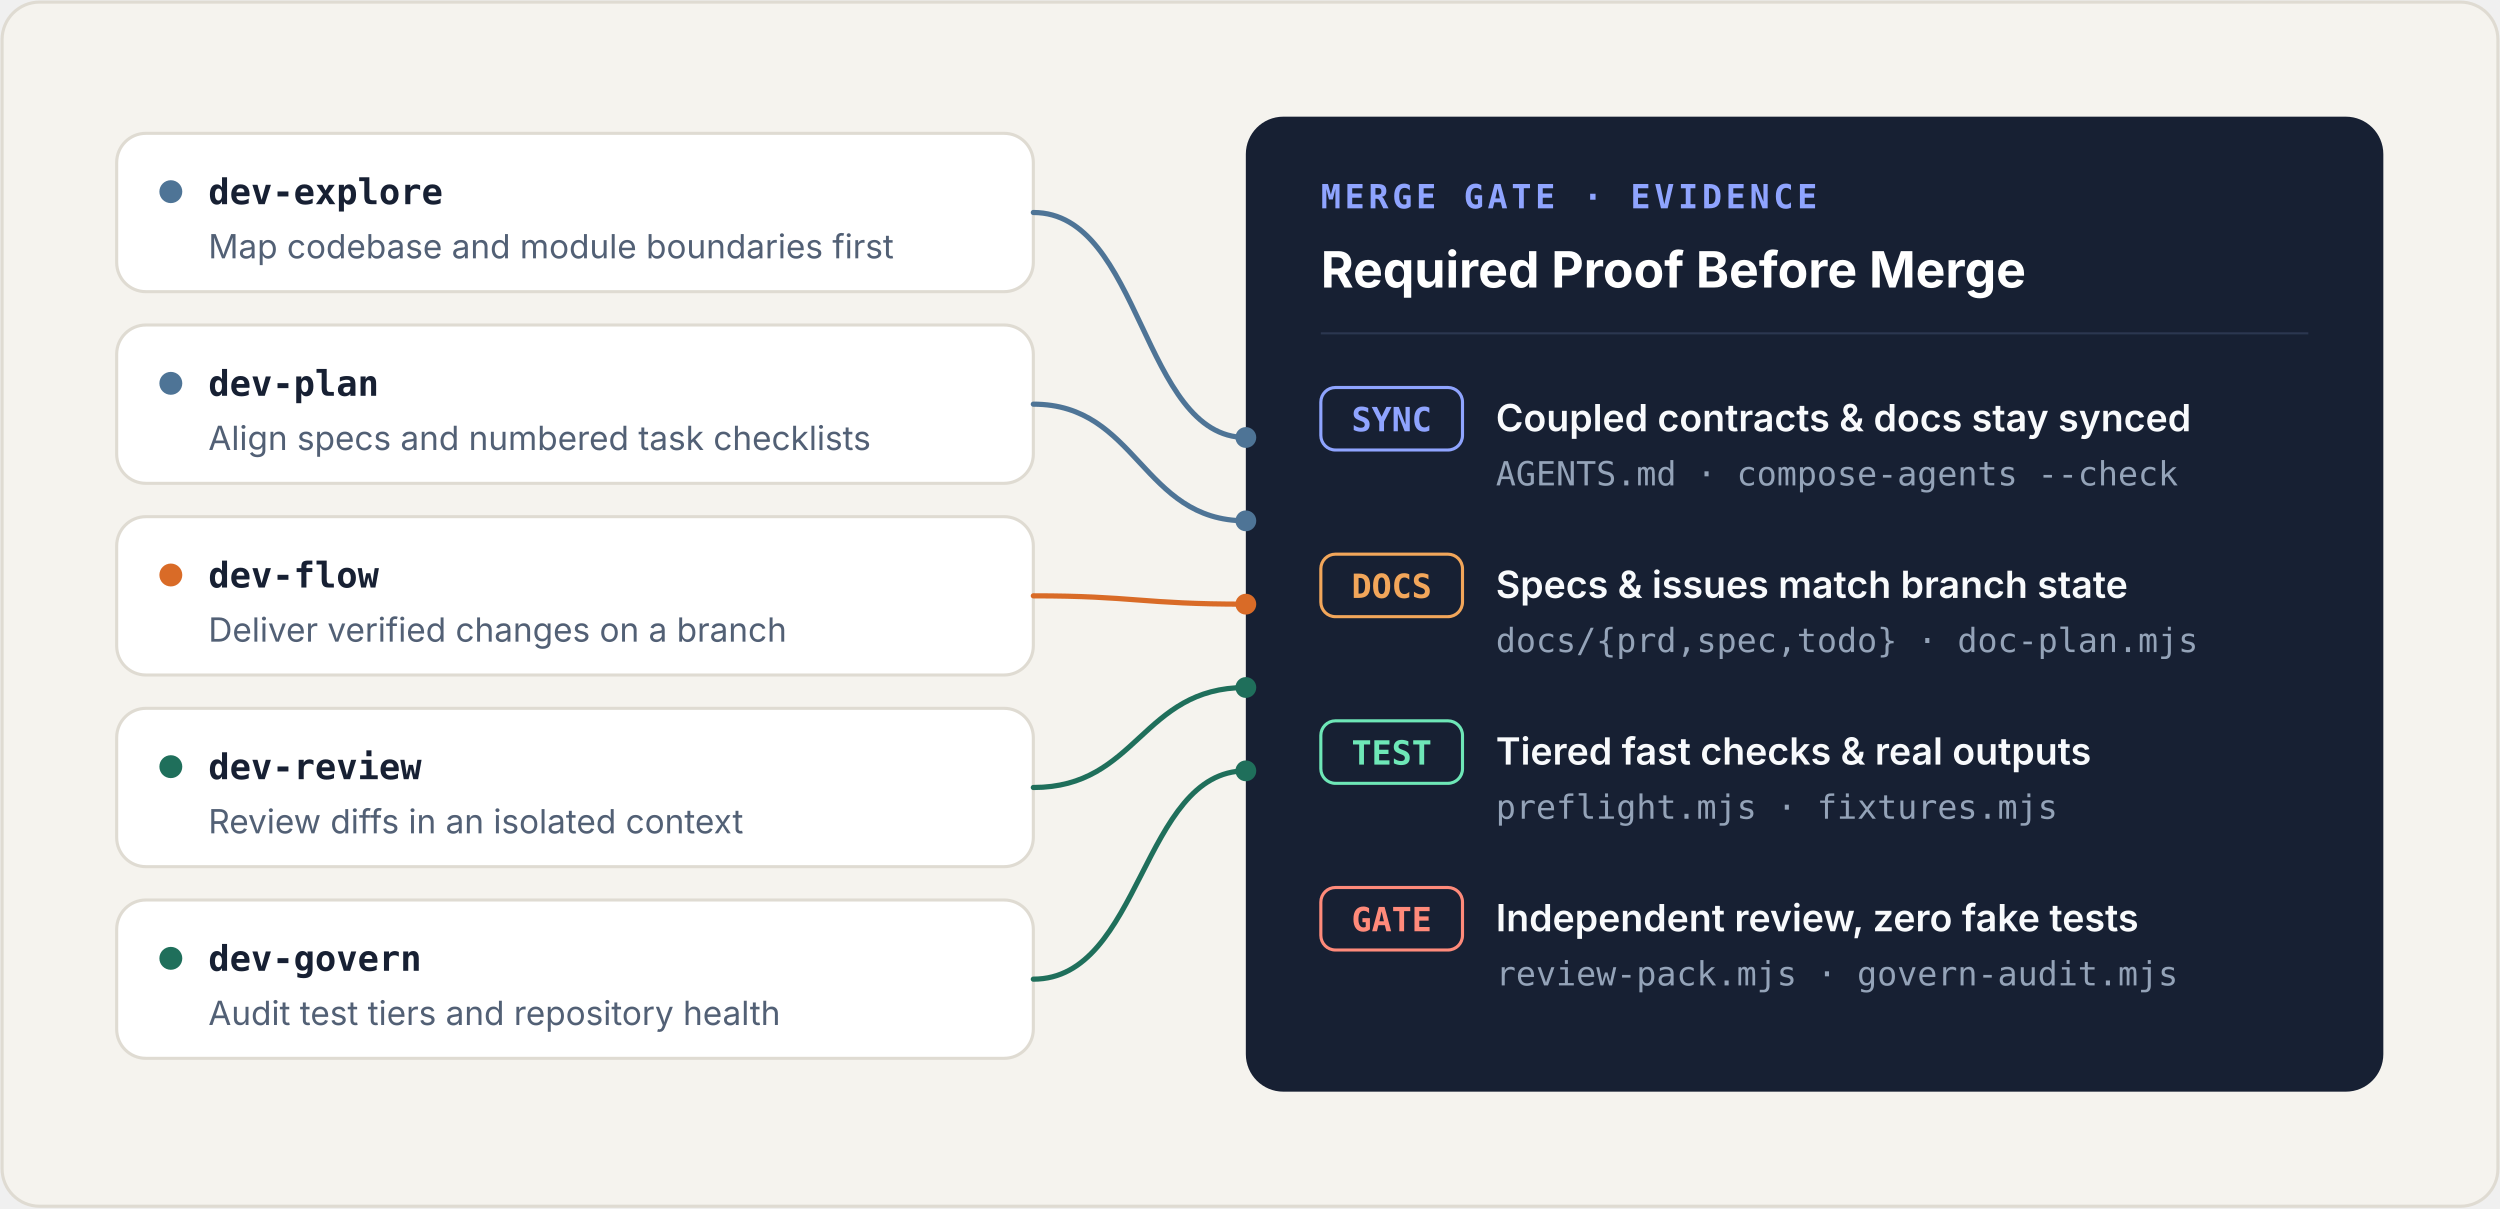
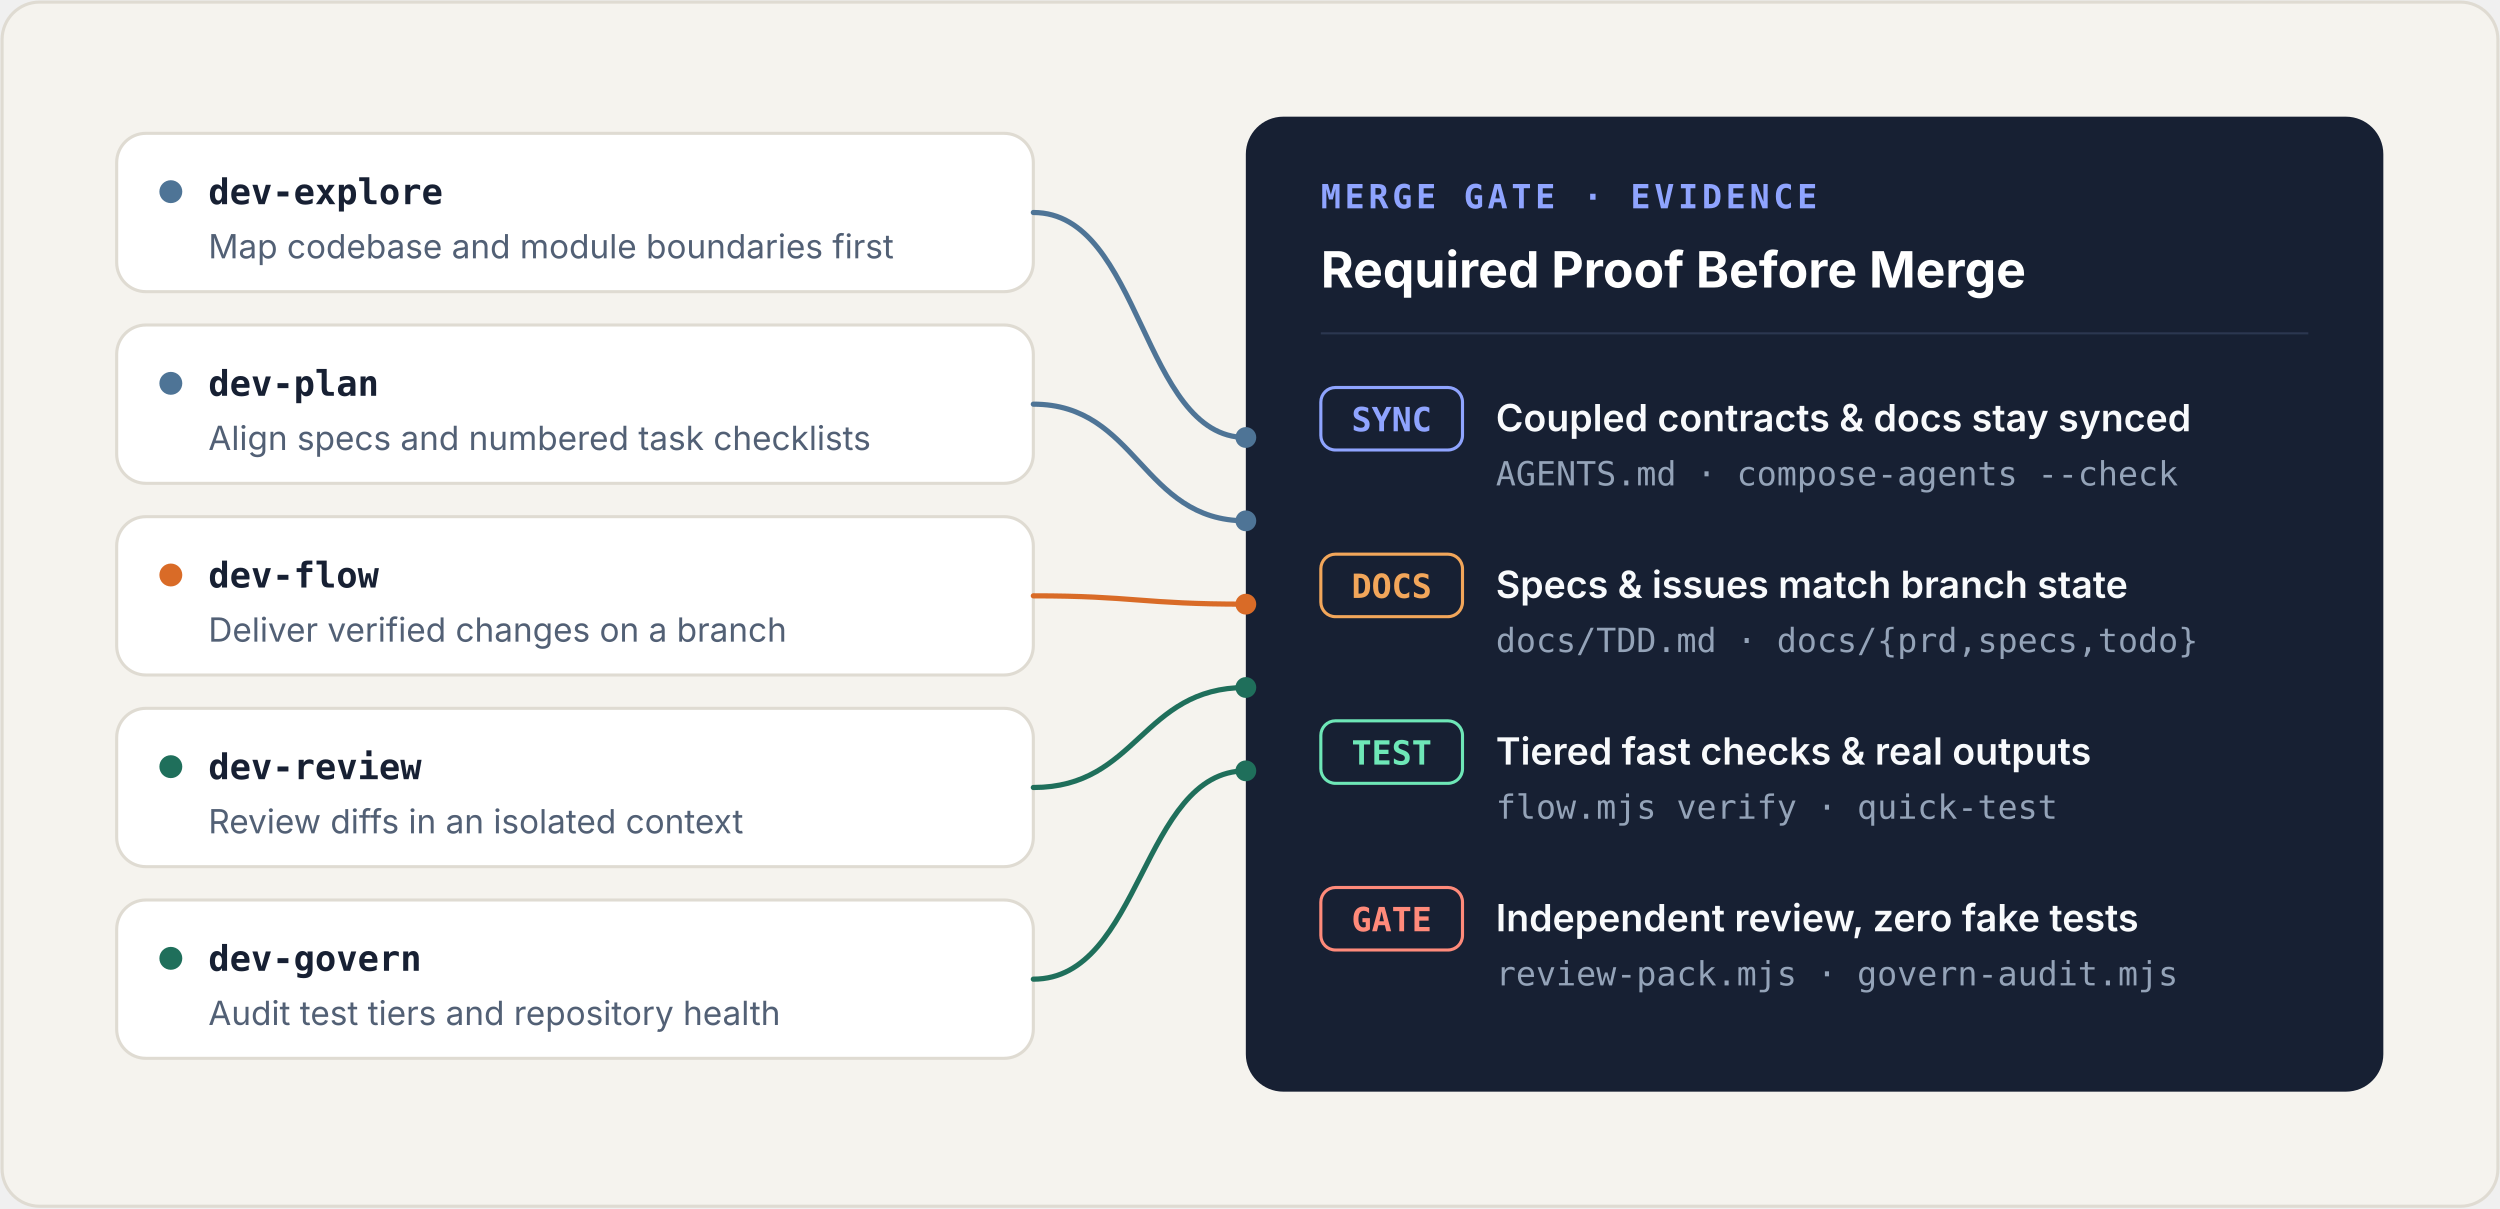
<svg xmlns="http://www.w3.org/2000/svg" viewBox="0 0 1200 580" width="1200" height="580" role="img" aria-labelledby="arch-en-title arch-en-desc">
  <defs>
    <style>
      .sans { font-family: 'Inter', -apple-system, BlinkMacSystemFont, 'Segoe UI', sans-serif; }
      .mono { font-family: 'JetBrains Mono', 'Fira Code', 'SFMono-Regular', Consolas, monospace; }
    </style>
  </defs>
  <rect x="1" y="1" width="1198" height="578" rx="18" fill="#F5F3EE" stroke="#DFDBD2" stroke-width="1.5" />
  <g>
    <rect x="56" y="64" width="440" height="76" rx="14" fill="#FFFFFF" stroke="#DFDBD2" stroke-width="1.5" />
    <circle cx="82" cy="92" r="5.5" fill="#4E7496" />
    <text x="100" y="98" class="mono" font-size="17" font-weight="700" fill="#172033">dev-explore</text>
    <text x="100" y="124" class="sans" font-size="16" font-weight="400" fill="#526075">Map codebase and module boundaries first</text>
    <rect x="56" y="156" width="440" height="76" rx="14" fill="#FFFFFF" stroke="#DFDBD2" stroke-width="1.5" />
    <circle cx="82" cy="184" r="5.5" fill="#4E7496" />
    <text x="100" y="190" class="mono" font-size="17" font-weight="700" fill="#172033">dev-plan</text>
    <text x="100" y="216" class="sans" font-size="16" font-weight="400" fill="#526075">Align specs and numbered task checklists</text>
    <rect x="56" y="248" width="440" height="76" rx="14" fill="#FFFFFF" stroke="#DFDBD2" stroke-width="1.5" />
    <circle cx="82" cy="276" r="5.5" fill="#D96B27" />
    <text x="100" y="282" class="mono" font-size="17" font-weight="700" fill="#172033">dev-flow</text>
    <text x="100" y="308" class="sans" font-size="16" font-weight="400" fill="#526075">Deliver verified changes on a branch</text>
    <rect x="56" y="340" width="440" height="76" rx="14" fill="#FFFFFF" stroke="#DFDBD2" stroke-width="1.5" />
    <circle cx="82" cy="368" r="5.5" fill="#1F6F5B" />
    <text x="100" y="374" class="mono" font-size="17" font-weight="700" fill="#172033">dev-review</text>
    <text x="100" y="400" class="sans" font-size="16" font-weight="400" fill="#526075">Review diffs in an isolated context</text>
    <rect x="56" y="432" width="440" height="76" rx="14" fill="#FFFFFF" stroke="#DFDBD2" stroke-width="1.5" />
    <circle cx="82" cy="460" r="5.5" fill="#1F6F5B" />
    <text x="100" y="466" class="mono" font-size="17" font-weight="700" fill="#172033">dev-govern</text>
    <text x="100" y="492" class="sans" font-size="16" font-weight="400" fill="#526075">Audit test tiers and repository health</text>
  </g>
  <g fill="none" stroke-width="2.5" stroke-linecap="round">
    <path d="M 496 102 C 548 102, 548 210, 598 210" stroke="#4E7496" />
    <path d="M 496 194 C 546 194, 548 250, 598 250" stroke="#4E7496" />
    <path d="M 496 286 C 544 286, 548 290, 598 290" stroke="#D96B27" />
    <path d="M 496 378 C 546 378, 548 330, 598 330" stroke="#1F6F5B" />
    <path d="M 496 470 C 548 470, 548 370, 598 370" stroke="#1F6F5B" />
  </g>
  <rect x="598" y="56" width="546" height="468" rx="18" fill="#172033" />
  <circle cx="598" cy="210" r="5" fill="#4E7496" />
  <circle cx="598" cy="250" r="5" fill="#4E7496" />
  <circle cx="598" cy="290" r="5" fill="#D96B27" />
  <circle cx="598" cy="330" r="5" fill="#1F6F5B" />
  <circle cx="598" cy="370" r="5" fill="#1F6F5B" />
  <text x="634" y="100" class="mono" font-size="16" font-weight="600" letter-spacing="1.8" fill="#8FA4FF">MERGE GATE · EVIDENCE</text>
  <text x="634" y="138" class="sans" font-size="24" font-weight="700" fill="#FFFFFF">Required Proof Before Merge</text>
  <line x1="634" y1="160" x2="1108" y2="160" stroke="#2B3750" stroke-width="1" />
  <g>
    <rect x="634" y="186" width="68" height="30" rx="7" fill="none" stroke="#8FA4FF" stroke-width="1.5" />
    <text x="668" y="207" class="mono" font-size="16" font-weight="700" fill="#8FA4FF" text-anchor="middle">SYNC</text>
    <text x="718" y="207" class="sans" font-size="18" font-weight="600" fill="#F8FAFC">Coupled contracts &amp; docs stay synced</text>
    <text x="718" y="233" class="mono" font-size="16" font-weight="400" fill="#94A3B8">AGENTS.md  ·  compose-agents --check</text>
    <rect x="634" y="266" width="68" height="30" rx="7" fill="none" stroke="#F2A65A" stroke-width="1.5" />
    <text x="668" y="287" class="mono" font-size="16" font-weight="700" fill="#F2A65A" text-anchor="middle">DOCS</text>
    <text x="718" y="287" class="sans" font-size="18" font-weight="600" fill="#F8FAFC">Specs &amp; issues match branch state</text>
-     <text x="718" y="313" class="mono" font-size="16" font-weight="400" fill="#94A3B8">docs/{prd,spec,todo}  ·  doc-plan.mjs</text>
+     <text x="718" y="313" class="mono" font-size="16" font-weight="400" fill="#94A3B8">docs/TDD.md · docs/{prd,specs,todo}</text>
    <rect x="634" y="346" width="68" height="30" rx="7" fill="none" stroke="#6EE7B7" stroke-width="1.5" />
    <text x="668" y="367" class="mono" font-size="16" font-weight="700" fill="#6EE7B7" text-anchor="middle">TEST</text>
    <text x="718" y="367" class="sans" font-size="18" font-weight="600" fill="#F8FAFC">Tiered fast checks &amp; real outputs</text>
-     <text x="718" y="393" class="mono" font-size="16" font-weight="400" fill="#94A3B8">preflight.mjs  ·  fixtures.mjs</text>
+     <text x="718" y="393" class="mono" font-size="16" font-weight="400" fill="#94A3B8">flow.mjs verify  ·  quick-test</text>
    <rect x="634" y="426" width="68" height="30" rx="7" fill="none" stroke="#FF8A7A" stroke-width="1.5" />
    <text x="668" y="447" class="mono" font-size="16" font-weight="700" fill="#FF8A7A" text-anchor="middle">GATE</text>
    <text x="718" y="447" class="sans" font-size="18" font-weight="600" fill="#F8FAFC">Independent review, zero fake tests</text>
    <text x="718" y="473" class="mono" font-size="16" font-weight="400" fill="#94A3B8">review-pack.mjs  ·  govern-audit.mjs</text>
  </g>
</svg>
